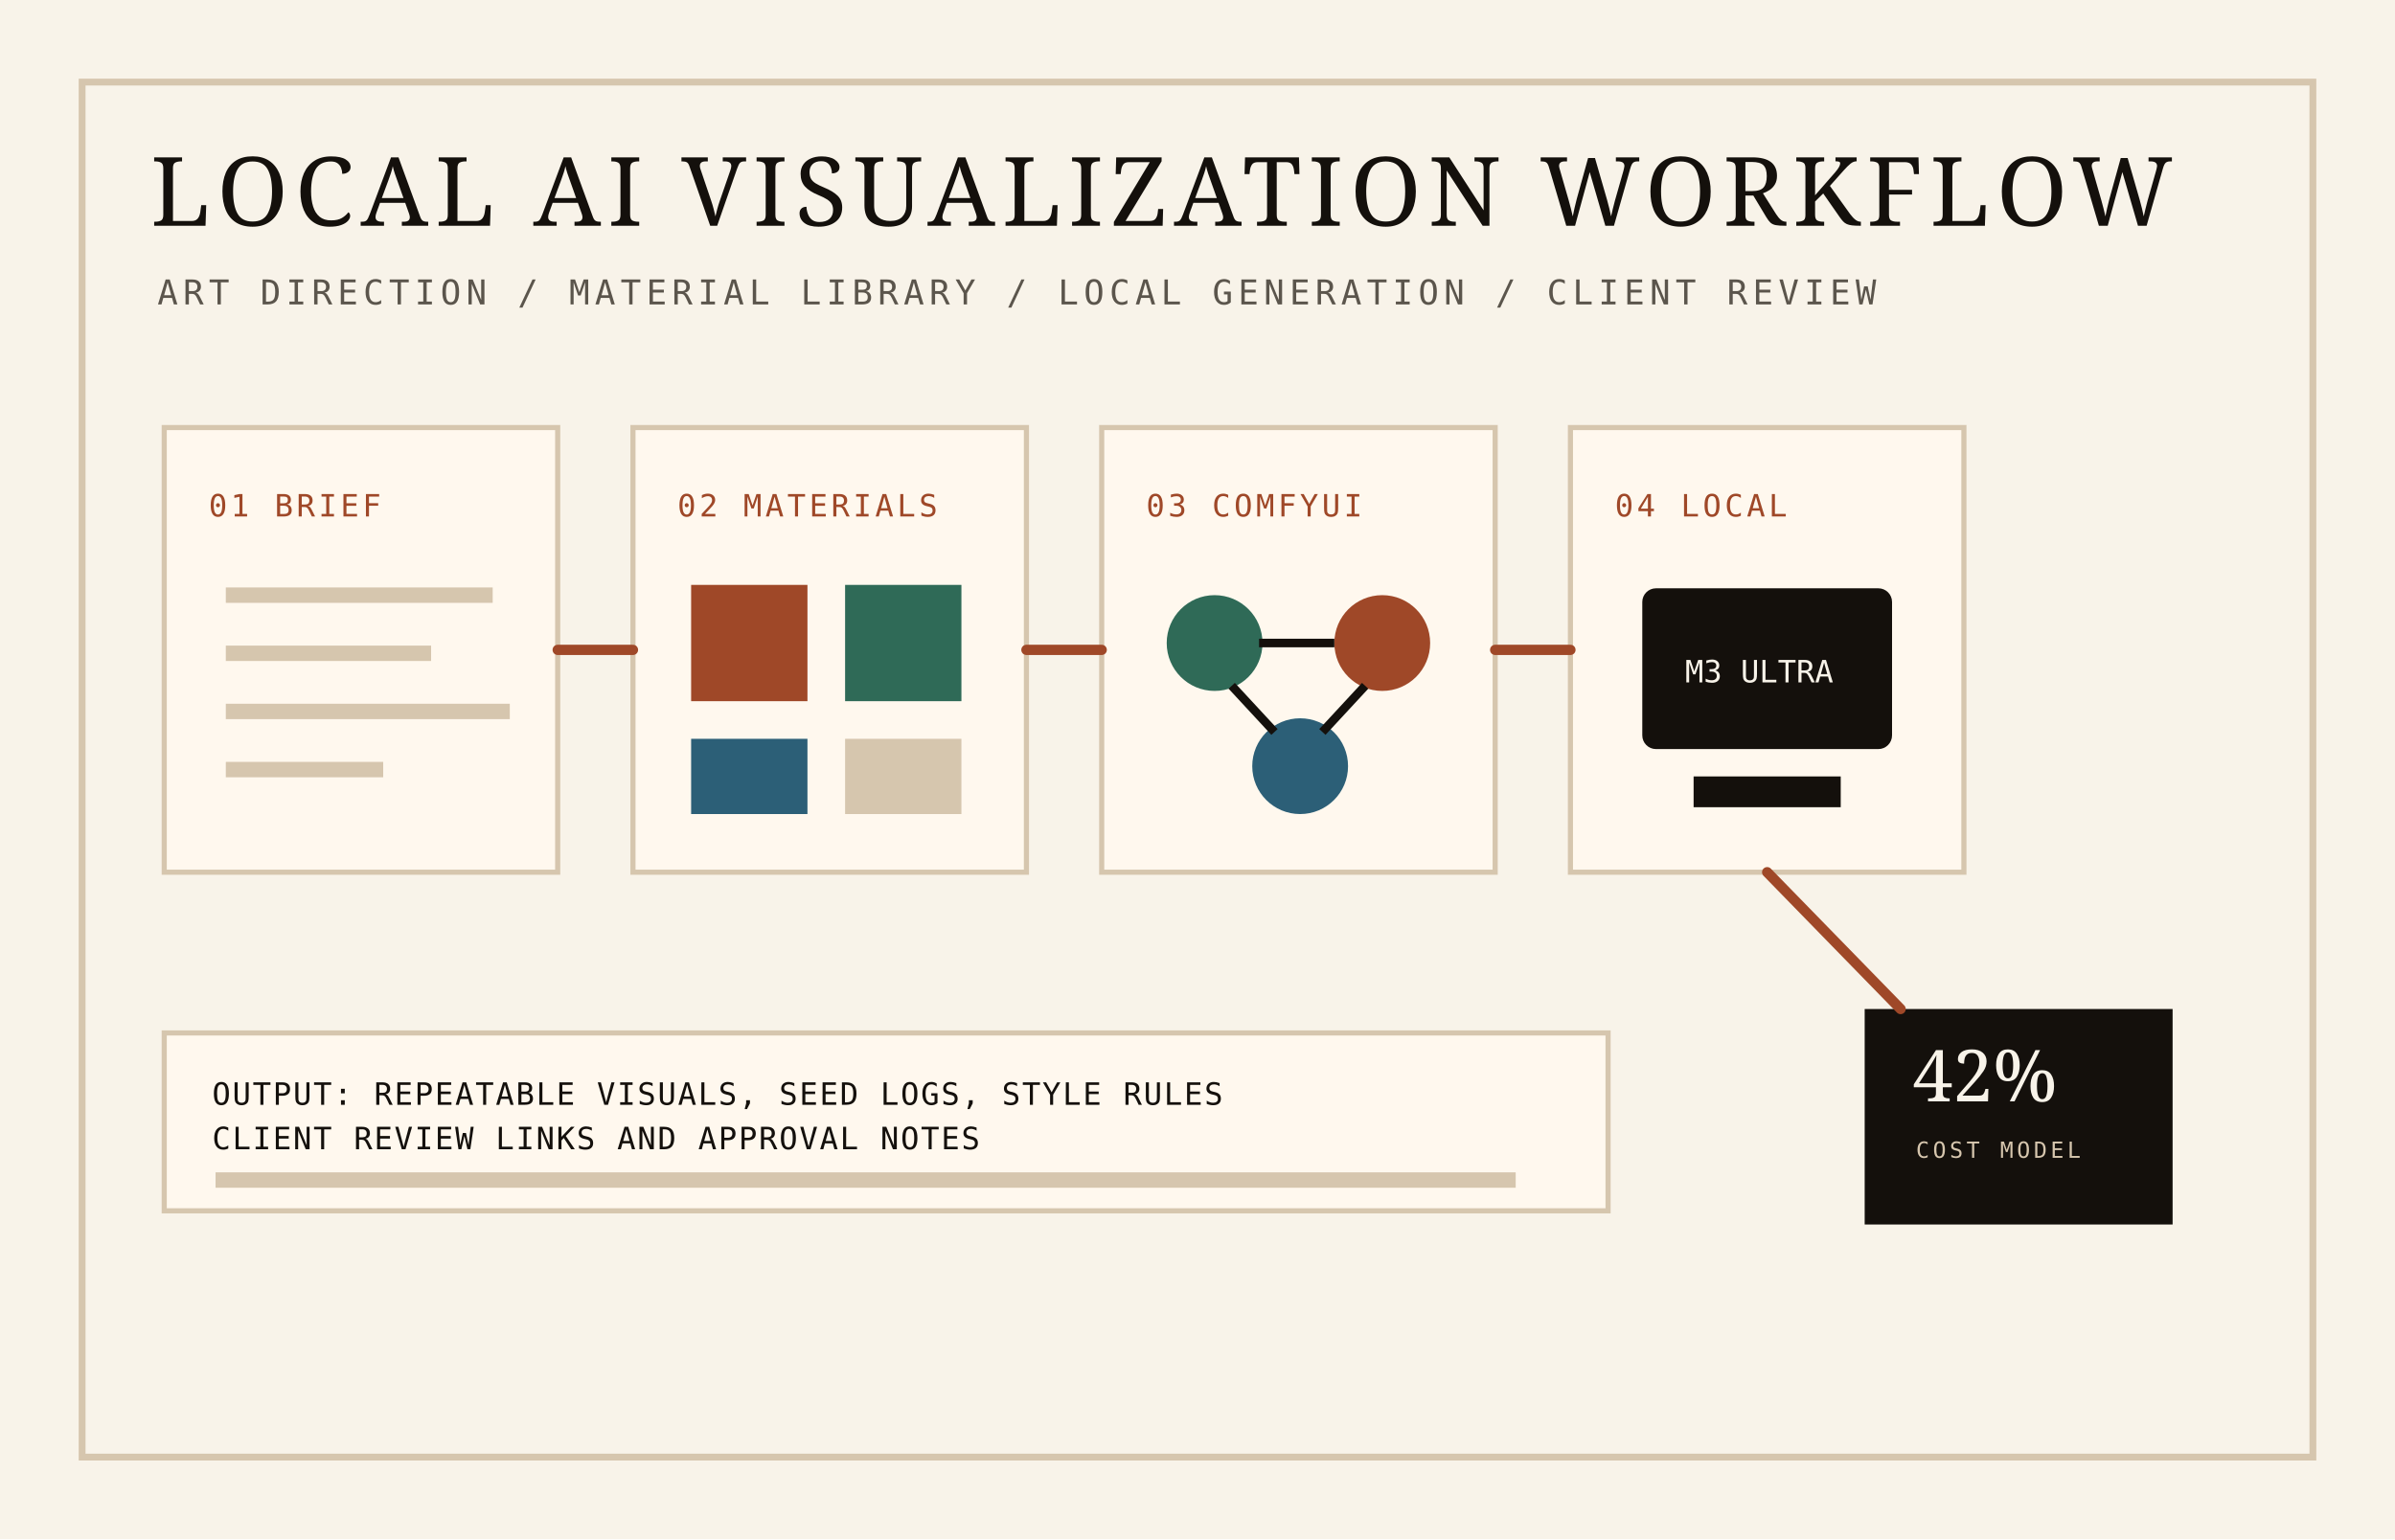
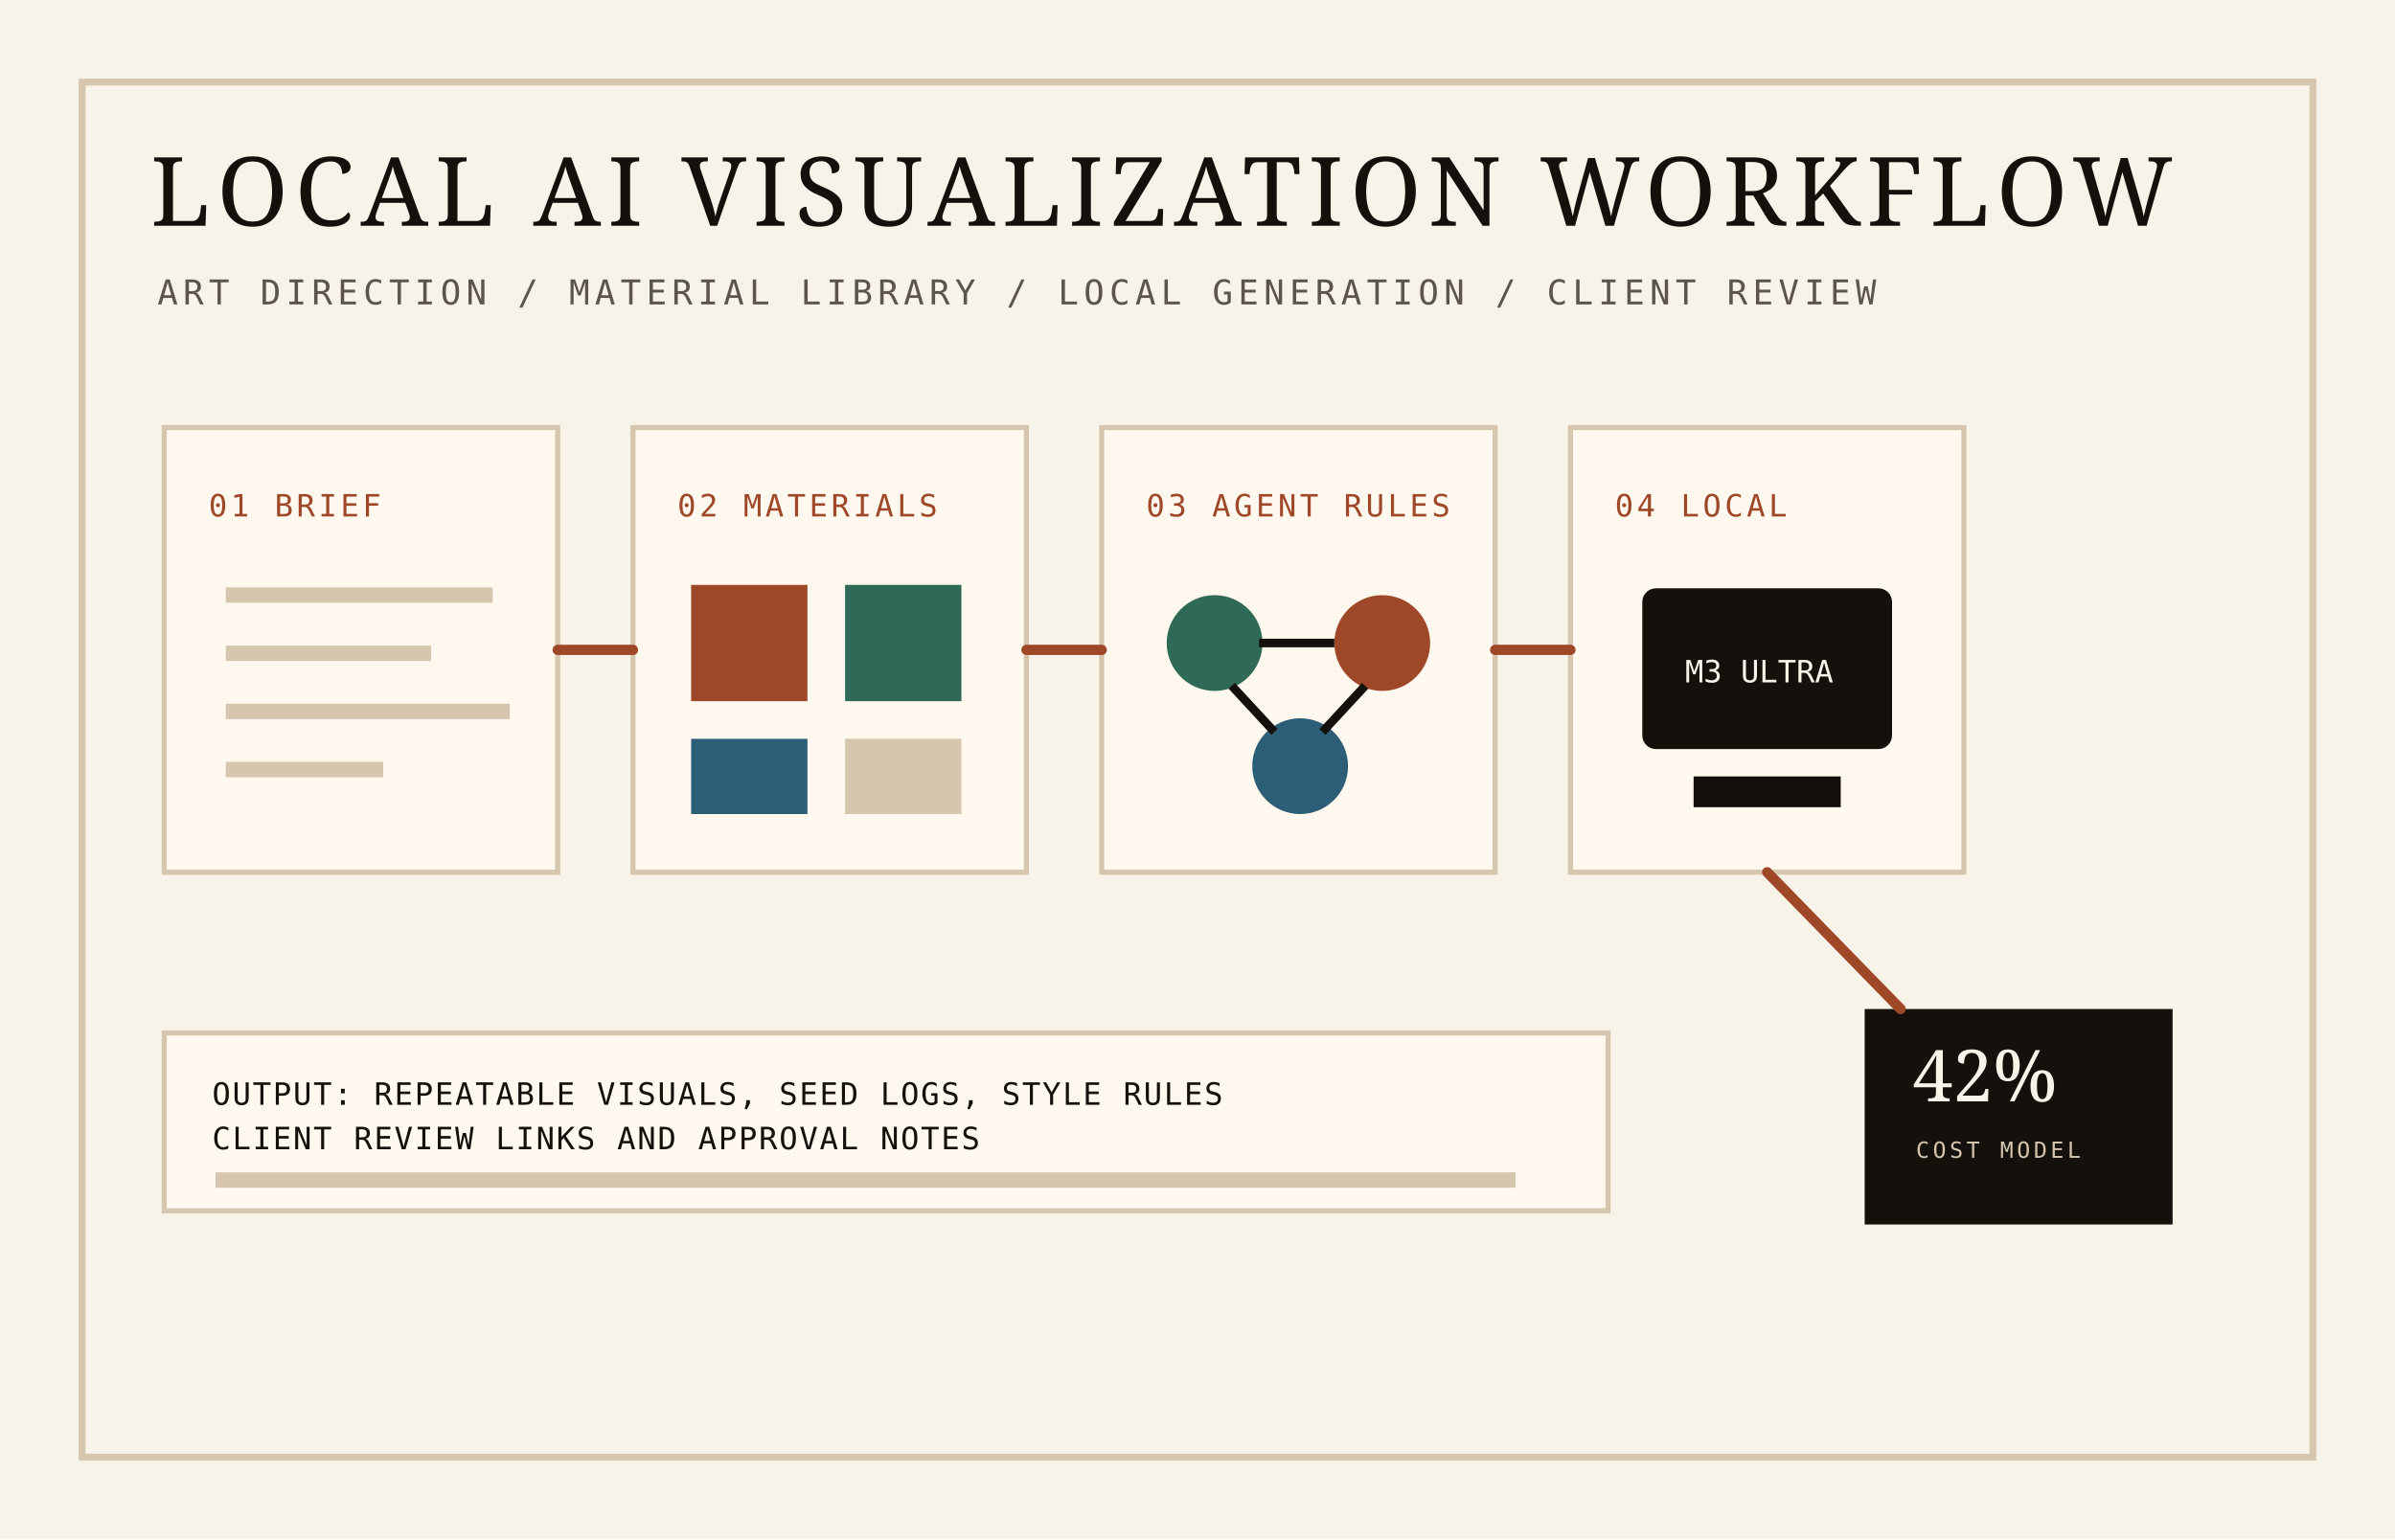
<svg xmlns="http://www.w3.org/2000/svg" viewBox="0 0 1400 900" role="img" aria-labelledby="title desc">
  <rect width="1400" height="900" fill="#f8f3e9" />
  <rect x="48" y="48" width="1304" height="804" fill="none" stroke="#d6c6ae" stroke-width="4" />
  <text x="88" y="132" fill="#14100c" font-family="Georgia,serif" font-size="56" letter-spacing="4">LOCAL AI VISUALIZATION WORKFLOW</text>
  <text x="92" y="178" fill="#5b554c" font-family="monospace" font-size="20" letter-spacing="3">ART DIRECTION / MATERIAL LIBRARY / LOCAL GENERATION / CLIENT REVIEW</text>
  <g transform="translate(96 250)">
    <rect width="230" height="260" fill="#fff8ee" stroke="#d6c6ae" stroke-width="3" />
    <text x="26" y="52" fill="#9f4828" font-family="monospace" font-size="18" letter-spacing="2">01 BRIEF</text>
    <path d="M36 98h156M36 132h120M36 166h166M36 200h92" stroke="#d6c6ae" stroke-width="9" />
  </g>
  <g transform="translate(370 250)">
    <rect width="230" height="260" fill="#fff8ee" stroke="#d6c6ae" stroke-width="3" />
    <text x="26" y="52" fill="#9f4828" font-family="monospace" font-size="18" letter-spacing="2">02 MATERIALS</text>
    <rect x="34" y="92" width="68" height="68" fill="#9f4828" />
    <rect x="124" y="92" width="68" height="68" fill="#2f6a57" />
    <rect x="34" y="182" width="68" height="44" fill="#2c5f77" />
    <rect x="124" y="182" width="68" height="44" fill="#d6c6ae" />
  </g>
  <g transform="translate(644 250)">
    <rect width="230" height="260" fill="#fff8ee" stroke="#d6c6ae" stroke-width="3" />
-     <text x="26" y="52" fill="#9f4828" font-family="monospace" font-size="18" letter-spacing="2">03 COMFYUI</text>
+     <text x="26" y="52" fill="#9f4828" font-family="monospace" font-size="18" letter-spacing="2">03 AGENT RULES</text>
    <circle cx="66" cy="126" r="28" fill="#2f6a57" />
    <circle cx="164" cy="126" r="28" fill="#9f4828" />
    <circle cx="116" cy="198" r="28" fill="#2c5f77" />
    <path d="M92 126h44M76 151l25 27M154 151l-25 27" stroke="#14100c" stroke-width="5" />
  </g>
  <g transform="translate(918 250)">
    <rect width="230" height="260" fill="#fff8ee" stroke="#d6c6ae" stroke-width="3" />
    <text x="26" y="52" fill="#9f4828" font-family="monospace" font-size="18" letter-spacing="2">04 LOCAL</text>
    <rect x="42" y="94" width="146" height="94" rx="8" fill="#14100c" />
    <rect x="72" y="204" width="86" height="18" fill="#14100c" />
    <text x="67" y="149" fill="#f8f3e9" font-family="monospace" font-size="18">M3 ULTRA</text>
  </g>
  <g transform="translate(1090 590)">
    <rect width="180" height="126" fill="#14100c" />
    <text x="28" y="54" fill="#f8f3e9" font-family="Georgia,serif" font-size="42">42%</text>
    <text x="30" y="87" fill="#d6c6ae" font-family="monospace" font-size="13" letter-spacing="2">COST MODEL</text>
  </g>
  <path d="M326 380h44M600 380h44M874 380h44M1033 510l78 80" stroke="#9f4828" stroke-width="6" stroke-linecap="round" />
  <g transform="translate(96 604)">
    <rect width="844" height="104" fill="#fff8ee" stroke="#d6c6ae" stroke-width="3" />
    <text x="28" y="42" fill="#14100c" font-family="monospace" font-size="18" letter-spacing="1">
      <tspan x="28" y="42">OUTPUT: REPEATABLE VISUALS, SEED LOGS, STYLE RULES</tspan>
      <tspan x="28" y="68">CLIENT REVIEW LINKS AND APPROVAL NOTES</tspan>
    </text>
    <path d="M30 86h760" stroke="#d6c6ae" stroke-width="9" />
  </g>
</svg>
